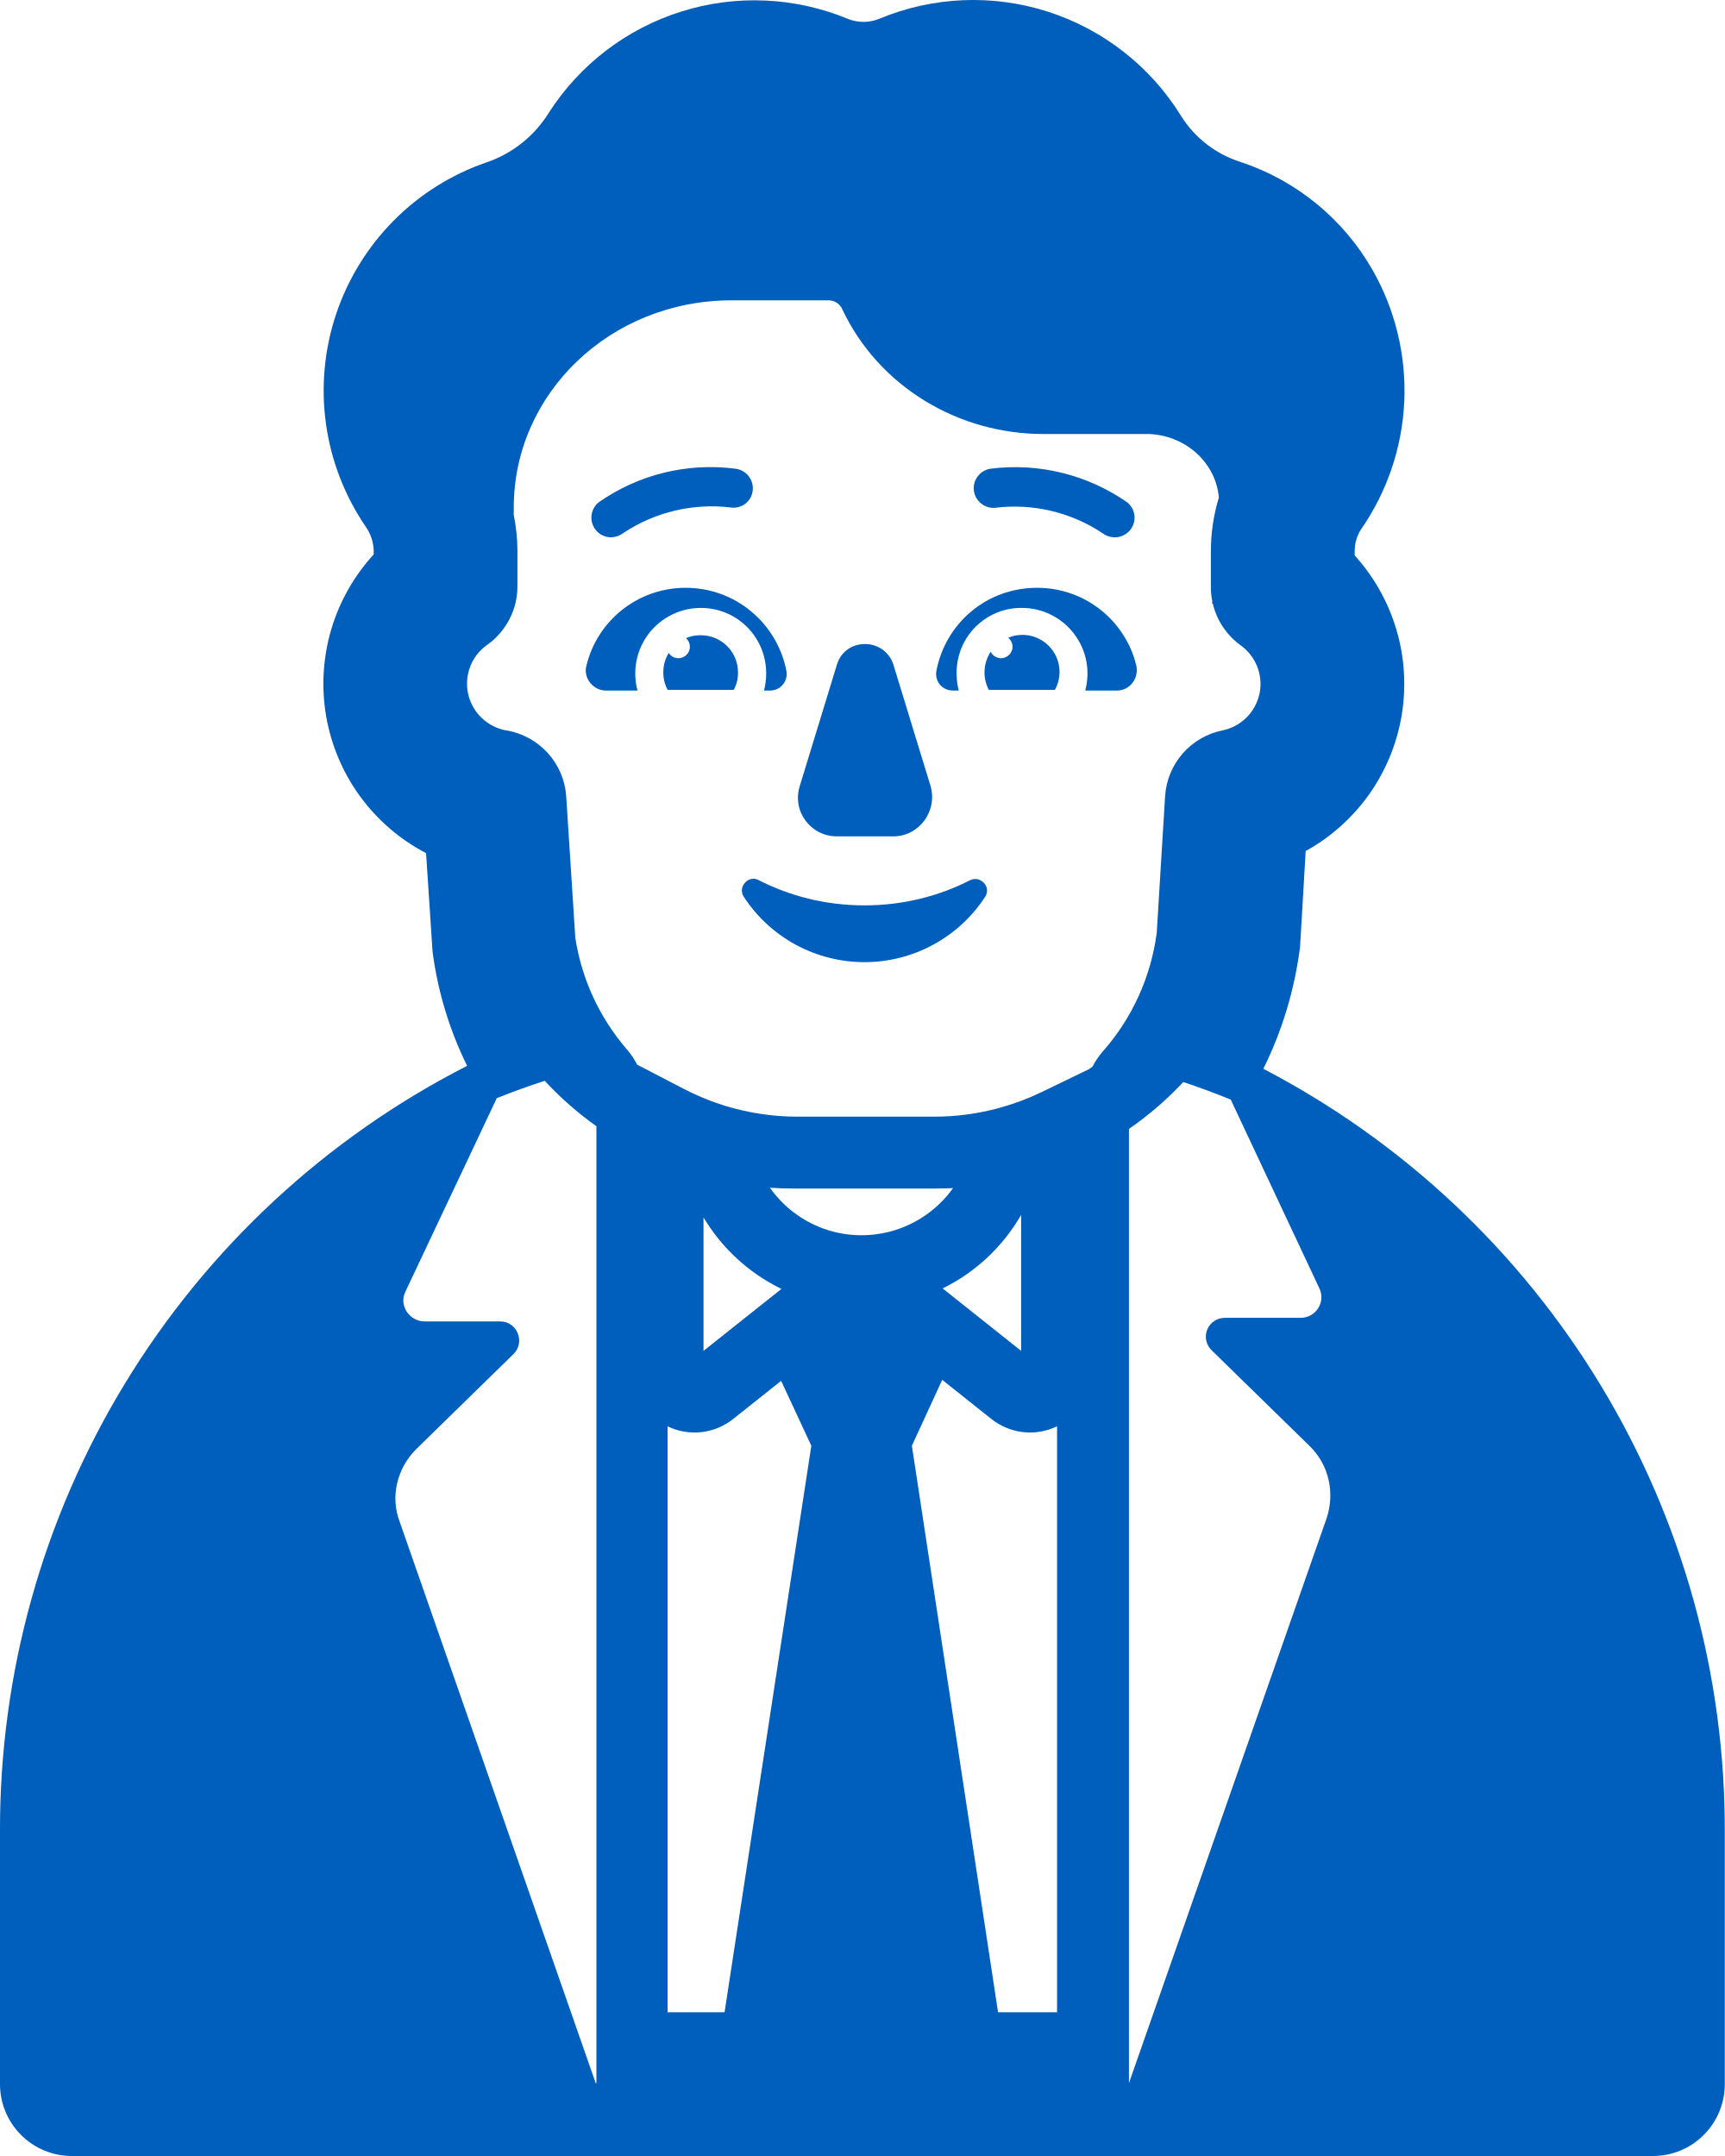
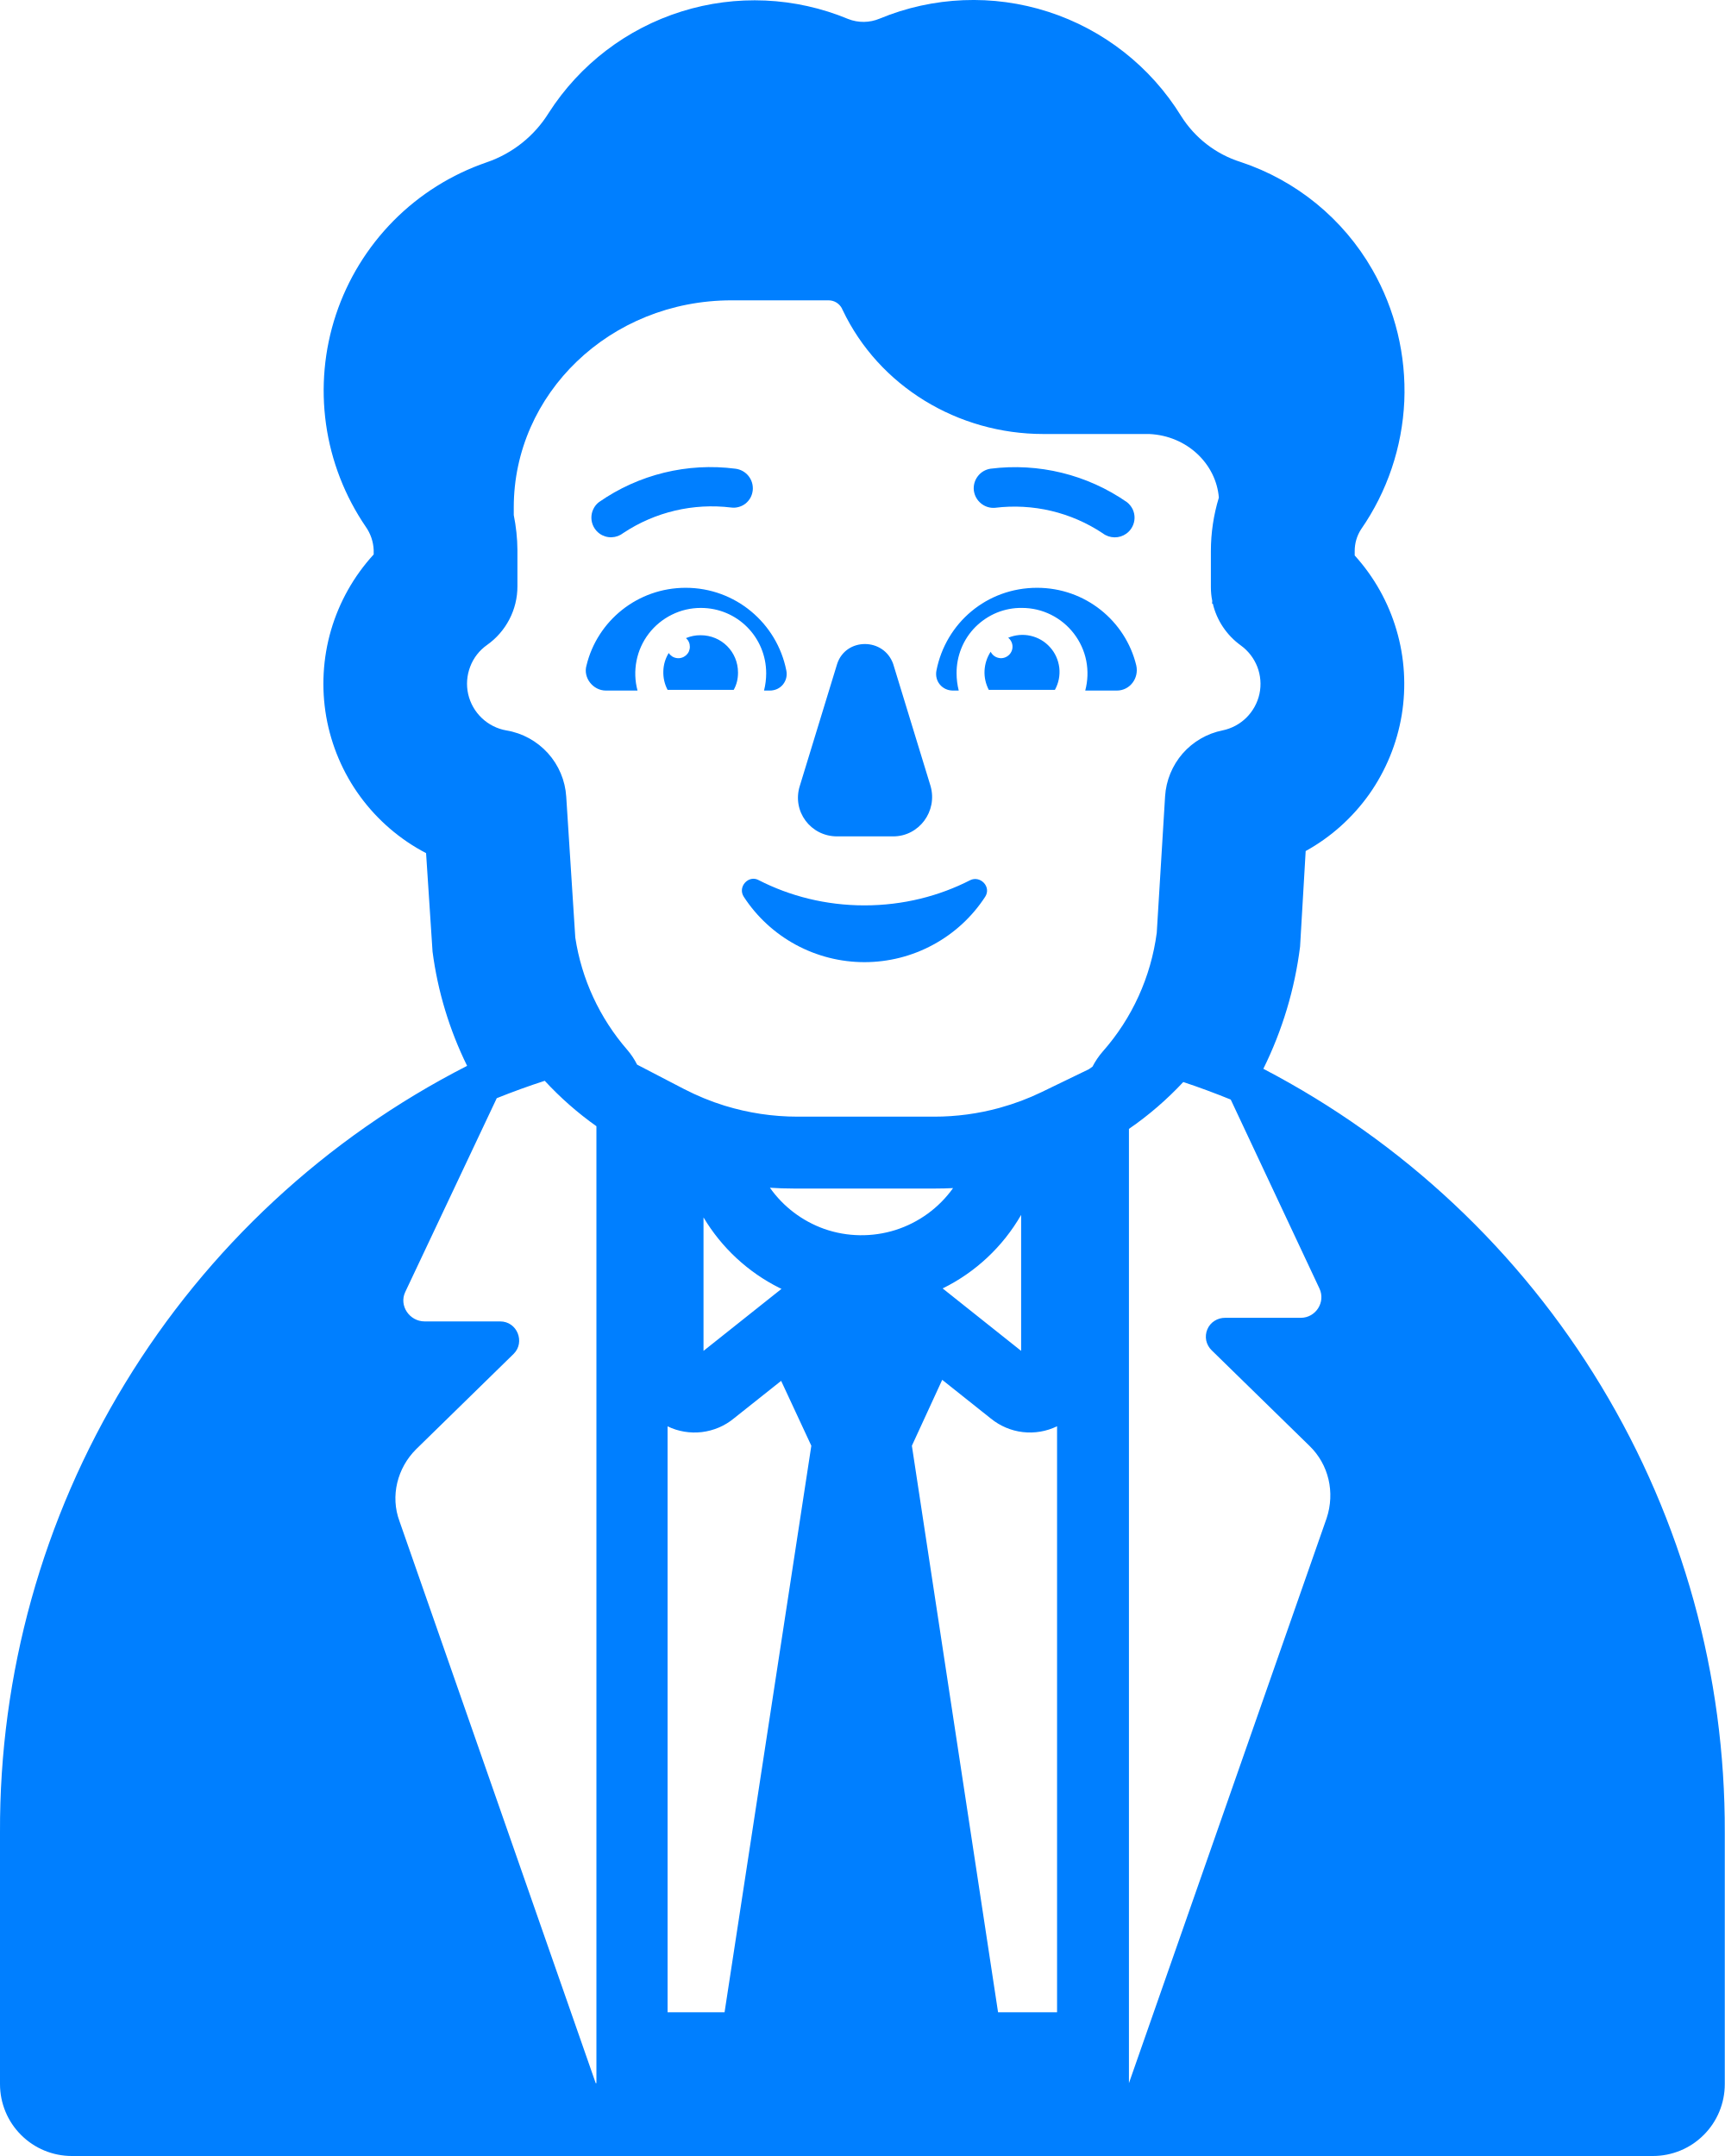
<svg xmlns="http://www.w3.org/2000/svg" width="24" height="30" viewBox="0 0 24 30" fill="none">
-   <path d="M8.343 7.426C8.391 7.46 8.45 7.478 8.51 7.476C8.569 7.474 8.626 7.453 8.673 7.416C9.115 7.123 9.646 6.998 10.173 7.062C10.208 7.067 10.244 7.064 10.279 7.054C10.313 7.045 10.346 7.028 10.374 7.006C10.402 6.983 10.425 6.955 10.442 6.924C10.459 6.892 10.469 6.858 10.473 6.822C10.48 6.751 10.459 6.679 10.414 6.623C10.369 6.567 10.304 6.531 10.233 6.522C9.564 6.435 8.886 6.601 8.333 6.987C8.299 7.013 8.272 7.047 8.254 7.086C8.236 7.124 8.227 7.166 8.228 7.209C8.229 7.252 8.24 7.293 8.26 7.331C8.28 7.369 8.308 7.401 8.343 7.426ZM15.343 7.421C15.39 7.457 15.447 7.476 15.506 7.477C15.565 7.478 15.622 7.46 15.67 7.426C15.705 7.401 15.733 7.369 15.753 7.331C15.773 7.294 15.784 7.252 15.785 7.209C15.786 7.167 15.777 7.125 15.759 7.086C15.74 7.048 15.713 7.014 15.68 6.988C15.126 6.603 14.449 6.437 13.78 6.522C13.71 6.533 13.647 6.57 13.604 6.627C13.561 6.683 13.541 6.754 13.549 6.824C13.558 6.895 13.593 6.959 13.648 7.004C13.702 7.049 13.772 7.072 13.843 7.066C14.37 7.001 14.902 7.127 15.343 7.421ZM11.127 10.938L11.647 9.239C11.767 8.869 12.297 8.869 12.427 9.239L12.947 10.938C13.047 11.288 12.787 11.638 12.427 11.638H11.647C11.277 11.638 11.018 11.288 11.127 10.938ZM12.027 12.598C11.488 12.598 10.988 12.468 10.558 12.248C10.418 12.168 10.258 12.338 10.348 12.478C10.53 12.758 10.779 12.987 11.072 13.146C11.366 13.305 11.694 13.388 12.027 13.388C12.361 13.388 12.689 13.305 12.982 13.146C13.276 12.987 13.525 12.758 13.707 12.478C13.797 12.338 13.637 12.178 13.497 12.248C13.067 12.468 12.567 12.598 12.027 12.598ZM8.16 9.259C8.31 8.639 8.87 8.179 9.54 8.179C10.23 8.179 10.809 8.669 10.94 9.329C10.947 9.363 10.947 9.398 10.939 9.432C10.931 9.466 10.915 9.498 10.893 9.525C10.871 9.552 10.843 9.573 10.811 9.588C10.779 9.602 10.745 9.609 10.71 9.609H10.63C10.65 9.529 10.66 9.449 10.66 9.369C10.66 8.869 10.26 8.459 9.75 8.459C9.61 8.459 9.472 8.491 9.346 8.554C9.221 8.616 9.111 8.706 9.026 8.817C8.941 8.928 8.883 9.057 8.856 9.194C8.829 9.332 8.833 9.473 8.87 9.609H8.43C8.25 9.609 8.11 9.429 8.16 9.259ZM15.809 9.259C15.659 8.639 15.099 8.179 14.429 8.179C13.729 8.179 13.159 8.669 13.029 9.329C12.999 9.479 13.109 9.609 13.259 9.609H13.339C13.319 9.53 13.309 9.45 13.309 9.369C13.308 9.249 13.331 9.13 13.376 9.019C13.421 8.908 13.488 8.807 13.573 8.722C13.658 8.638 13.758 8.571 13.869 8.525C13.98 8.48 14.099 8.457 14.219 8.459C14.359 8.459 14.497 8.491 14.623 8.554C14.748 8.616 14.857 8.706 14.942 8.817C15.027 8.928 15.086 9.057 15.113 9.194C15.14 9.332 15.135 9.473 15.099 9.609H15.539C15.719 9.609 15.849 9.439 15.809 9.259Z" fill="#005EBD" />
-   <path d="M10.268 9.359C10.268 9.069 10.038 8.839 9.748 8.839C9.678 8.838 9.609 8.852 9.544 8.879C9.561 8.894 9.575 8.912 9.584 8.933C9.594 8.954 9.598 8.977 9.598 9C9.598 9.023 9.593 9.045 9.584 9.066C9.574 9.087 9.56 9.105 9.543 9.12C9.525 9.135 9.505 9.146 9.483 9.152C9.461 9.159 9.438 9.161 9.416 9.157C9.393 9.154 9.371 9.146 9.352 9.134C9.333 9.121 9.316 9.105 9.304 9.086C9.257 9.163 9.231 9.25 9.229 9.34C9.226 9.43 9.246 9.519 9.288 9.599H10.208C10.248 9.529 10.268 9.449 10.268 9.359ZM14.027 8.874C14.126 8.833 14.235 8.823 14.339 8.847C14.444 8.871 14.538 8.926 14.609 9.006C14.681 9.085 14.725 9.185 14.738 9.291C14.75 9.398 14.729 9.505 14.677 9.599H13.757C13.714 9.516 13.693 9.423 13.698 9.33C13.703 9.237 13.732 9.147 13.783 9.069C13.794 9.09 13.809 9.109 13.828 9.124C13.847 9.139 13.869 9.149 13.892 9.154C13.915 9.16 13.94 9.16 13.963 9.154C13.986 9.149 14.008 9.138 14.027 9.123C14.046 9.108 14.061 9.089 14.071 9.068C14.082 9.046 14.087 9.023 14.087 8.999C14.087 8.975 14.082 8.951 14.071 8.929C14.061 8.908 14.046 8.889 14.027 8.874Z" fill="#005EBD" />
-   <path d="M22.997 30H1C0.735 30 0.48 29.895 0.293 29.707C0.105 29.52 0 29.265 0 29V25.501C-0.009 23.295 0.593 21.13 1.741 19.247C2.888 17.363 4.535 15.834 6.499 14.831C6.253 14.331 6.09 13.794 6.018 13.241L5.928 11.871C5.567 11.683 5.253 11.413 5.012 11.084C4.771 10.755 4.61 10.375 4.539 9.973C4.469 9.571 4.492 9.158 4.606 8.767C4.721 8.375 4.924 8.015 5.199 7.715V7.653C5.194 7.537 5.156 7.425 5.089 7.33C4.798 6.903 4.608 6.415 4.536 5.903C4.464 5.391 4.511 4.869 4.674 4.378C4.837 3.887 5.111 3.441 5.474 3.073C5.838 2.705 6.281 2.427 6.77 2.259C7.13 2.136 7.435 1.893 7.635 1.57C8.066 0.898 8.719 0.399 9.481 0.16C10.242 -0.079 11.063 -0.042 11.8 0.264C11.941 0.32 12.099 0.318 12.239 0.259C12.984 -0.05 13.816 -0.084 14.584 0.164C15.353 0.412 16.008 0.926 16.432 1.613C16.623 1.918 16.917 2.146 17.261 2.254C18.036 2.511 18.689 3.045 19.094 3.753C19.412 4.309 19.565 4.943 19.538 5.583C19.509 6.222 19.301 6.84 18.936 7.366C18.878 7.456 18.848 7.56 18.848 7.666V7.729C19.117 8.026 19.316 8.38 19.429 8.765C19.543 9.15 19.567 9.555 19.502 9.951C19.436 10.346 19.282 10.722 19.051 11.05C18.819 11.377 18.517 11.648 18.166 11.842L18.088 13.172C18.014 13.763 17.841 14.338 17.577 14.872C19.519 15.884 21.145 17.411 22.277 19.286C23.41 21.161 24.005 23.311 23.997 25.501V29C23.997 29.265 23.892 29.52 23.704 29.707C23.517 29.895 23.262 30 22.997 30ZM9.288 28H10.081L11.288 20.117L10.868 19.214L10.21 19.737C10.083 19.842 9.928 19.907 9.765 19.927C9.602 19.946 9.436 19.919 9.288 19.847V28ZM14.707 28V19.846C14.559 19.918 14.394 19.946 14.23 19.927C14.067 19.908 13.913 19.842 13.785 19.738L13.109 19.2L12.687 20.117L13.886 28H14.707ZM8.864 14.814L9.518 15.154C9.697 15.246 9.884 15.324 10.078 15.384L10.088 15.387C10.408 15.485 10.748 15.538 11.098 15.538H12.997C13.308 15.538 13.61 15.496 13.898 15.418L13.915 15.413C14.114 15.358 14.306 15.286 14.49 15.197L15.149 14.878L15.2 14.842C15.239 14.766 15.287 14.695 15.343 14.631C15.753 14.167 16.013 13.592 16.094 12.979L16.21 11.079C16.224 10.86 16.31 10.651 16.454 10.485C16.599 10.32 16.794 10.206 17.01 10.163C17.136 10.137 17.251 10.075 17.342 9.985C17.433 9.894 17.496 9.779 17.523 9.654C17.55 9.528 17.539 9.398 17.493 9.278C17.446 9.158 17.366 9.055 17.262 8.98C17.067 8.839 16.929 8.633 16.874 8.4H16.864L16.866 8.362C16.853 8.298 16.847 8.234 16.847 8.169V7.669C16.847 7.415 16.885 7.164 16.958 6.924C16.92 6.458 16.519 6.063 15.988 6.039H14.515C13.329 6.039 12.229 5.377 11.724 4.314L11.718 4.303L11.714 4.292C11.696 4.258 11.669 4.229 11.636 4.209C11.603 4.189 11.565 4.179 11.527 4.179H10.18C8.48 4.179 7.148 5.486 7.148 7.059V7.167C7.18 7.327 7.198 7.489 7.199 7.653V8.159C7.199 8.319 7.161 8.476 7.087 8.618C7.014 8.759 6.907 8.882 6.777 8.974C6.67 9.049 6.588 9.154 6.542 9.276C6.495 9.398 6.485 9.532 6.514 9.659C6.543 9.786 6.609 9.902 6.704 9.992C6.799 10.082 6.918 10.142 7.047 10.164C7.269 10.201 7.472 10.313 7.623 10.48C7.774 10.647 7.864 10.861 7.878 11.085L8.004 13.046C8.092 13.625 8.343 14.166 8.727 14.608C8.781 14.671 8.827 14.74 8.864 14.814ZM13.26 16.532C13.18 16.536 13.101 16.538 13.021 16.538H11.037C10.928 16.538 10.82 16.534 10.712 16.527C10.898 16.791 11.162 16.991 11.468 17.1C11.788 17.212 12.135 17.217 12.459 17.115C12.782 17.012 13.063 16.808 13.26 16.532ZM15.707 15.708V28.986L18.457 21.127C18.577 20.767 18.487 20.377 18.217 20.117L16.857 18.788C16.819 18.751 16.793 18.703 16.782 18.652C16.772 18.6 16.777 18.546 16.798 18.497C16.818 18.449 16.853 18.407 16.898 18.379C16.942 18.351 16.994 18.336 17.047 18.337H18.097C18.307 18.337 18.447 18.118 18.357 17.928L17.127 15.308L17.123 15.3C16.906 15.212 16.686 15.13 16.463 15.056C16.235 15.3 15.982 15.519 15.707 15.708ZM9.788 16.94V18.797L10.873 17.934L10.843 17.92C10.405 17.701 10.039 17.36 9.788 16.94ZM14.207 18.797V16.905C13.953 17.346 13.573 17.703 13.115 17.928L14.207 18.797ZM6.911 15.281L6.908 15.288L5.638 17.978C5.548 18.168 5.698 18.387 5.908 18.387H6.958C7.198 18.387 7.308 18.677 7.148 18.837L5.788 20.167C5.528 20.427 5.428 20.817 5.558 21.167L8.288 28.986H8.298V15.671C8.037 15.486 7.796 15.274 7.579 15.039C7.353 15.112 7.13 15.193 6.911 15.281Z" fill="#005EBD" />
+   <path d="M8.343 7.426C8.391 7.46 8.45 7.478 8.51 7.476C8.569 7.474 8.626 7.453 8.673 7.416C9.115 7.123 9.646 6.998 10.173 7.062C10.208 7.067 10.244 7.064 10.279 7.054C10.313 7.045 10.346 7.028 10.374 7.006C10.402 6.983 10.425 6.955 10.442 6.924C10.459 6.892 10.469 6.858 10.473 6.822C10.48 6.751 10.459 6.679 10.414 6.623C10.369 6.567 10.304 6.531 10.233 6.522C9.564 6.435 8.886 6.601 8.333 6.987C8.299 7.013 8.272 7.047 8.254 7.086C8.236 7.124 8.227 7.166 8.228 7.209C8.229 7.252 8.24 7.293 8.26 7.331C8.28 7.369 8.308 7.401 8.343 7.426ZM15.343 7.421C15.39 7.457 15.447 7.476 15.506 7.477C15.565 7.478 15.622 7.46 15.67 7.426C15.705 7.401 15.733 7.369 15.753 7.331C15.773 7.294 15.784 7.252 15.785 7.209C15.786 7.167 15.777 7.125 15.759 7.086C15.74 7.048 15.713 7.014 15.68 6.988C15.126 6.603 14.449 6.437 13.78 6.522C13.71 6.533 13.647 6.57 13.604 6.627C13.561 6.683 13.541 6.754 13.549 6.824C13.558 6.895 13.593 6.959 13.648 7.004C13.702 7.049 13.772 7.072 13.843 7.066C14.37 7.001 14.902 7.127 15.343 7.421ZM11.127 10.938L11.647 9.239C11.767 8.869 12.297 8.869 12.427 9.239L12.947 10.938C13.047 11.288 12.787 11.638 12.427 11.638H11.647C11.277 11.638 11.018 11.288 11.127 10.938ZM12.027 12.598C11.488 12.598 10.988 12.468 10.558 12.248C10.418 12.168 10.258 12.338 10.348 12.478C10.53 12.758 10.779 12.987 11.072 13.146C11.366 13.305 11.694 13.388 12.027 13.388C12.361 13.388 12.689 13.305 12.982 13.146C13.276 12.987 13.525 12.758 13.707 12.478C13.797 12.338 13.637 12.178 13.497 12.248C13.067 12.468 12.567 12.598 12.027 12.598ZM8.16 9.259C8.31 8.639 8.87 8.179 9.54 8.179C10.23 8.179 10.809 8.669 10.94 9.329C10.947 9.363 10.947 9.398 10.939 9.432C10.931 9.466 10.915 9.498 10.893 9.525C10.871 9.552 10.843 9.573 10.811 9.588C10.779 9.602 10.745 9.609 10.71 9.609H10.63C10.65 9.529 10.66 9.449 10.66 9.369C10.66 8.869 10.26 8.459 9.75 8.459C9.61 8.459 9.472 8.491 9.346 8.554C9.221 8.616 9.111 8.706 9.026 8.817C8.941 8.928 8.883 9.057 8.856 9.194C8.829 9.332 8.833 9.473 8.87 9.609H8.43C8.25 9.609 8.11 9.429 8.16 9.259ZM15.809 9.259C15.659 8.639 15.099 8.179 14.429 8.179C13.729 8.179 13.159 8.669 13.029 9.329C12.999 9.479 13.109 9.609 13.259 9.609H13.339C13.319 9.53 13.309 9.45 13.309 9.369C13.308 9.249 13.331 9.13 13.376 9.019C13.421 8.908 13.488 8.807 13.573 8.722C13.658 8.638 13.758 8.571 13.869 8.525C13.98 8.48 14.099 8.457 14.219 8.459C14.359 8.459 14.497 8.491 14.623 8.554C14.748 8.616 14.857 8.706 14.942 8.817C15.027 8.928 15.086 9.057 15.113 9.194C15.14 9.332 15.135 9.473 15.099 9.609H15.539C15.719 9.609 15.849 9.439 15.809 9.259Z" fill="#007FFF" />
+   <path d="M10.268 9.359C10.268 9.069 10.038 8.839 9.748 8.839C9.678 8.838 9.609 8.852 9.544 8.879C9.561 8.894 9.575 8.912 9.584 8.933C9.594 8.954 9.598 8.977 9.598 9C9.598 9.023 9.593 9.045 9.584 9.066C9.574 9.087 9.56 9.105 9.543 9.12C9.525 9.135 9.505 9.146 9.483 9.152C9.461 9.159 9.438 9.161 9.416 9.157C9.393 9.154 9.371 9.146 9.352 9.134C9.333 9.121 9.316 9.105 9.304 9.086C9.257 9.163 9.231 9.25 9.229 9.34C9.226 9.43 9.246 9.519 9.288 9.599H10.208C10.248 9.529 10.268 9.449 10.268 9.359ZM14.027 8.874C14.126 8.833 14.235 8.823 14.339 8.847C14.444 8.871 14.538 8.926 14.609 9.006C14.681 9.085 14.725 9.185 14.738 9.291C14.75 9.398 14.729 9.505 14.677 9.599H13.757C13.714 9.516 13.693 9.423 13.698 9.33C13.703 9.237 13.732 9.147 13.783 9.069C13.794 9.09 13.809 9.109 13.828 9.124C13.847 9.139 13.869 9.149 13.892 9.154C13.915 9.16 13.94 9.16 13.963 9.154C13.986 9.149 14.008 9.138 14.027 9.123C14.046 9.108 14.061 9.089 14.071 9.068C14.082 9.046 14.087 9.023 14.087 8.999C14.087 8.975 14.082 8.951 14.071 8.929C14.061 8.908 14.046 8.889 14.027 8.874Z" fill="#007FFF" />
+   <path d="M22.997 30H1C0.735 30 0.48 29.895 0.293 29.707C0.105 29.52 0 29.265 0 29V25.501C-0.009 23.295 0.593 21.13 1.741 19.247C2.888 17.363 4.535 15.834 6.499 14.831C6.253 14.331 6.09 13.794 6.018 13.241L5.928 11.871C5.567 11.683 5.253 11.413 5.012 11.084C4.771 10.755 4.61 10.375 4.539 9.973C4.469 9.571 4.492 9.158 4.606 8.767C4.721 8.375 4.924 8.015 5.199 7.715V7.653C5.194 7.537 5.156 7.425 5.089 7.33C4.798 6.903 4.608 6.415 4.536 5.903C4.464 5.391 4.511 4.869 4.674 4.378C4.837 3.887 5.111 3.441 5.474 3.073C5.838 2.705 6.281 2.427 6.77 2.259C7.13 2.136 7.435 1.893 7.635 1.57C8.066 0.898 8.719 0.399 9.481 0.16C10.242 -0.079 11.063 -0.042 11.8 0.264C11.941 0.32 12.099 0.318 12.239 0.259C12.984 -0.05 13.816 -0.084 14.584 0.164C15.353 0.412 16.008 0.926 16.432 1.613C16.623 1.918 16.917 2.146 17.261 2.254C18.036 2.511 18.689 3.045 19.094 3.753C19.412 4.309 19.565 4.943 19.538 5.583C19.509 6.222 19.301 6.84 18.936 7.366C18.878 7.456 18.848 7.56 18.848 7.666V7.729C19.117 8.026 19.316 8.38 19.429 8.765C19.543 9.15 19.567 9.555 19.502 9.951C19.436 10.346 19.282 10.722 19.051 11.05C18.819 11.377 18.517 11.648 18.166 11.842L18.088 13.172C18.014 13.763 17.841 14.338 17.577 14.872C19.519 15.884 21.145 17.411 22.277 19.286C23.41 21.161 24.005 23.311 23.997 25.501V29C23.997 29.265 23.892 29.52 23.704 29.707C23.517 29.895 23.262 30 22.997 30ZM9.288 28H10.081L11.288 20.117L10.868 19.214L10.21 19.737C10.083 19.842 9.928 19.907 9.765 19.927C9.602 19.946 9.436 19.919 9.288 19.847V28ZM14.707 28V19.846C14.559 19.918 14.394 19.946 14.23 19.927C14.067 19.908 13.913 19.842 13.785 19.738L13.109 19.2L12.687 20.117L13.886 28H14.707ZM8.864 14.814L9.518 15.154C9.697 15.246 9.884 15.324 10.078 15.384L10.088 15.387C10.408 15.485 10.748 15.538 11.098 15.538H12.997C13.308 15.538 13.61 15.496 13.898 15.418L13.915 15.413C14.114 15.358 14.306 15.286 14.49 15.197L15.149 14.878L15.2 14.842C15.239 14.766 15.287 14.695 15.343 14.631C15.753 14.167 16.013 13.592 16.094 12.979L16.21 11.079C16.224 10.86 16.31 10.651 16.454 10.485C16.599 10.32 16.794 10.206 17.01 10.163C17.136 10.137 17.251 10.075 17.342 9.985C17.433 9.894 17.496 9.779 17.523 9.654C17.55 9.528 17.539 9.398 17.493 9.278C17.446 9.158 17.366 9.055 17.262 8.98C17.067 8.839 16.929 8.633 16.874 8.4H16.864L16.866 8.362C16.853 8.298 16.847 8.234 16.847 8.169V7.669C16.847 7.415 16.885 7.164 16.958 6.924C16.92 6.458 16.519 6.063 15.988 6.039H14.515C13.329 6.039 12.229 5.377 11.724 4.314L11.718 4.303L11.714 4.292C11.696 4.258 11.669 4.229 11.636 4.209C11.603 4.189 11.565 4.179 11.527 4.179H10.18C8.48 4.179 7.148 5.486 7.148 7.059V7.167C7.18 7.327 7.198 7.489 7.199 7.653V8.159C7.199 8.319 7.161 8.476 7.087 8.618C7.014 8.759 6.907 8.882 6.777 8.974C6.67 9.049 6.588 9.154 6.542 9.276C6.495 9.398 6.485 9.532 6.514 9.659C6.543 9.786 6.609 9.902 6.704 9.992C6.799 10.082 6.918 10.142 7.047 10.164C7.269 10.201 7.472 10.313 7.623 10.48C7.774 10.647 7.864 10.861 7.878 11.085L8.004 13.046C8.092 13.625 8.343 14.166 8.727 14.608C8.781 14.671 8.827 14.74 8.864 14.814ZM13.26 16.532C13.18 16.536 13.101 16.538 13.021 16.538H11.037C10.928 16.538 10.82 16.534 10.712 16.527C10.898 16.791 11.162 16.991 11.468 17.1C11.788 17.212 12.135 17.217 12.459 17.115C12.782 17.012 13.063 16.808 13.26 16.532ZM15.707 15.708V28.986L18.457 21.127C18.577 20.767 18.487 20.377 18.217 20.117L16.857 18.788C16.819 18.751 16.793 18.703 16.782 18.652C16.772 18.6 16.777 18.546 16.798 18.497C16.818 18.449 16.853 18.407 16.898 18.379C16.942 18.351 16.994 18.336 17.047 18.337H18.097C18.307 18.337 18.447 18.118 18.357 17.928L17.127 15.308L17.123 15.3C16.906 15.212 16.686 15.13 16.463 15.056C16.235 15.3 15.982 15.519 15.707 15.708ZM9.788 16.94V18.797L10.873 17.934L10.843 17.92C10.405 17.701 10.039 17.36 9.788 16.94ZM14.207 18.797V16.905C13.953 17.346 13.573 17.703 13.115 17.928L14.207 18.797ZM6.911 15.281L6.908 15.288L5.638 17.978C5.548 18.168 5.698 18.387 5.908 18.387H6.958C7.198 18.387 7.308 18.677 7.148 18.837L5.788 20.167C5.528 20.427 5.428 20.817 5.558 21.167L8.288 28.986H8.298V15.671C8.037 15.486 7.796 15.274 7.579 15.039C7.353 15.112 7.13 15.193 6.911 15.281Z" fill="#007FFF" />
</svg>
